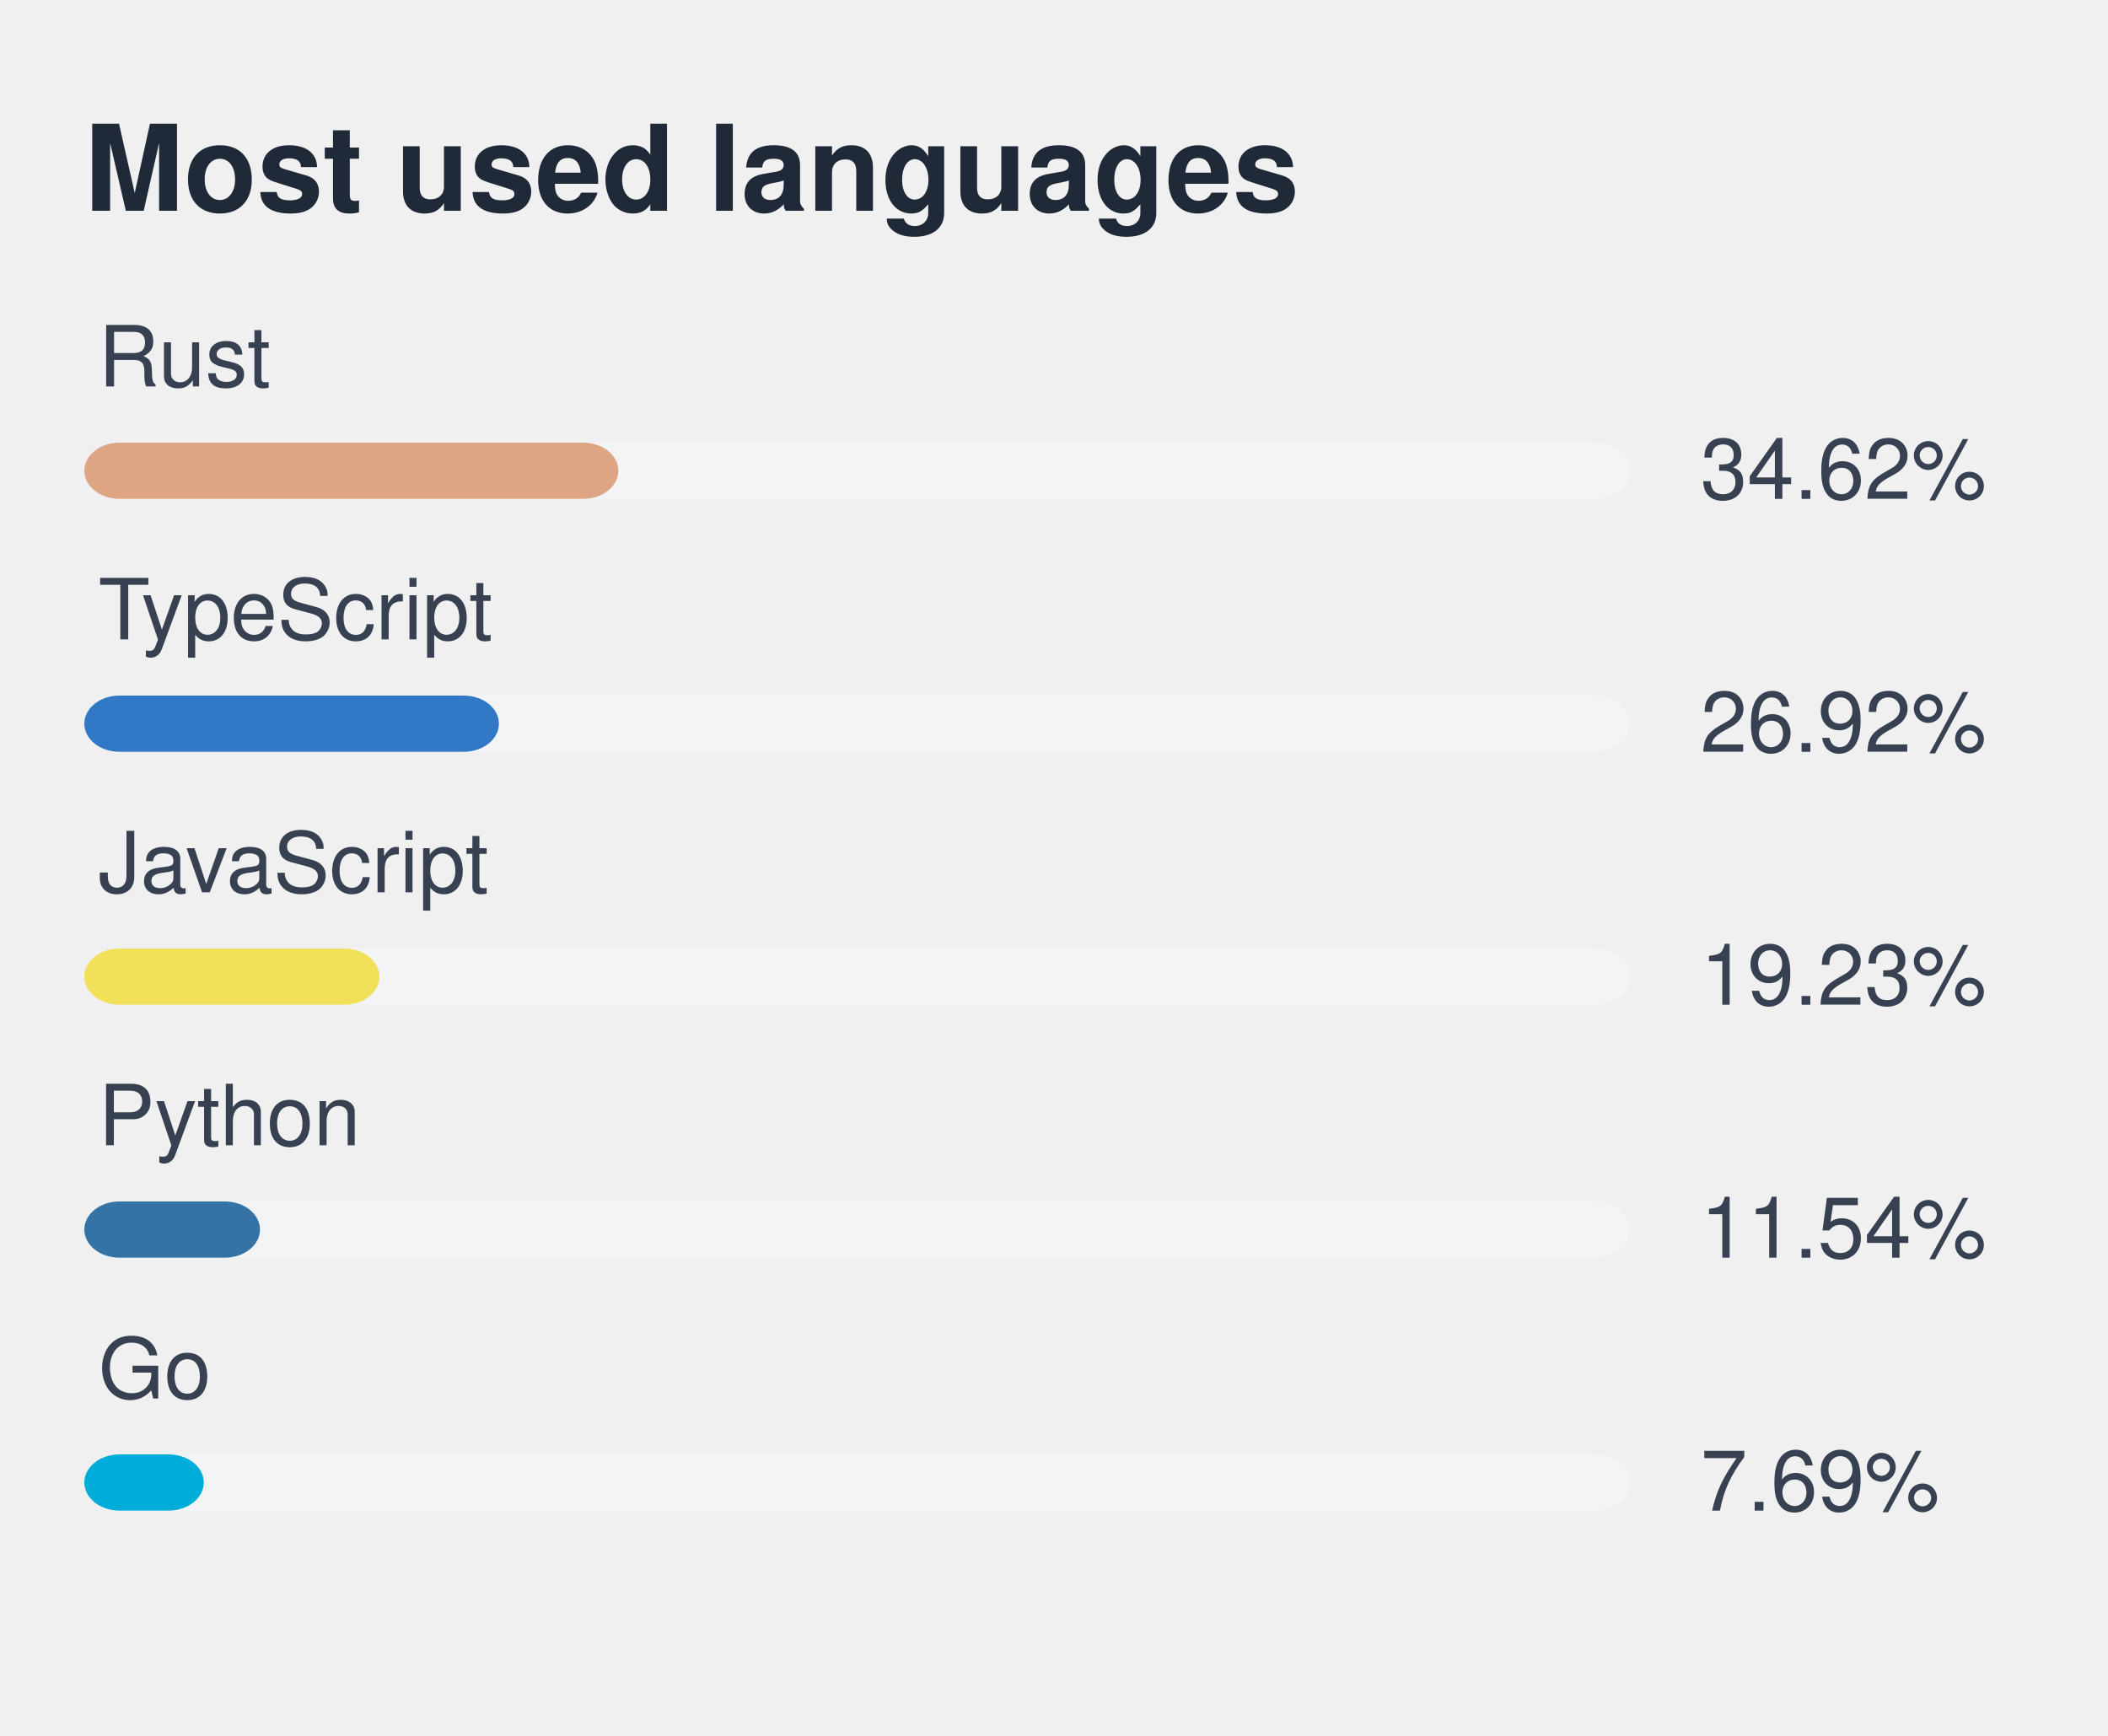
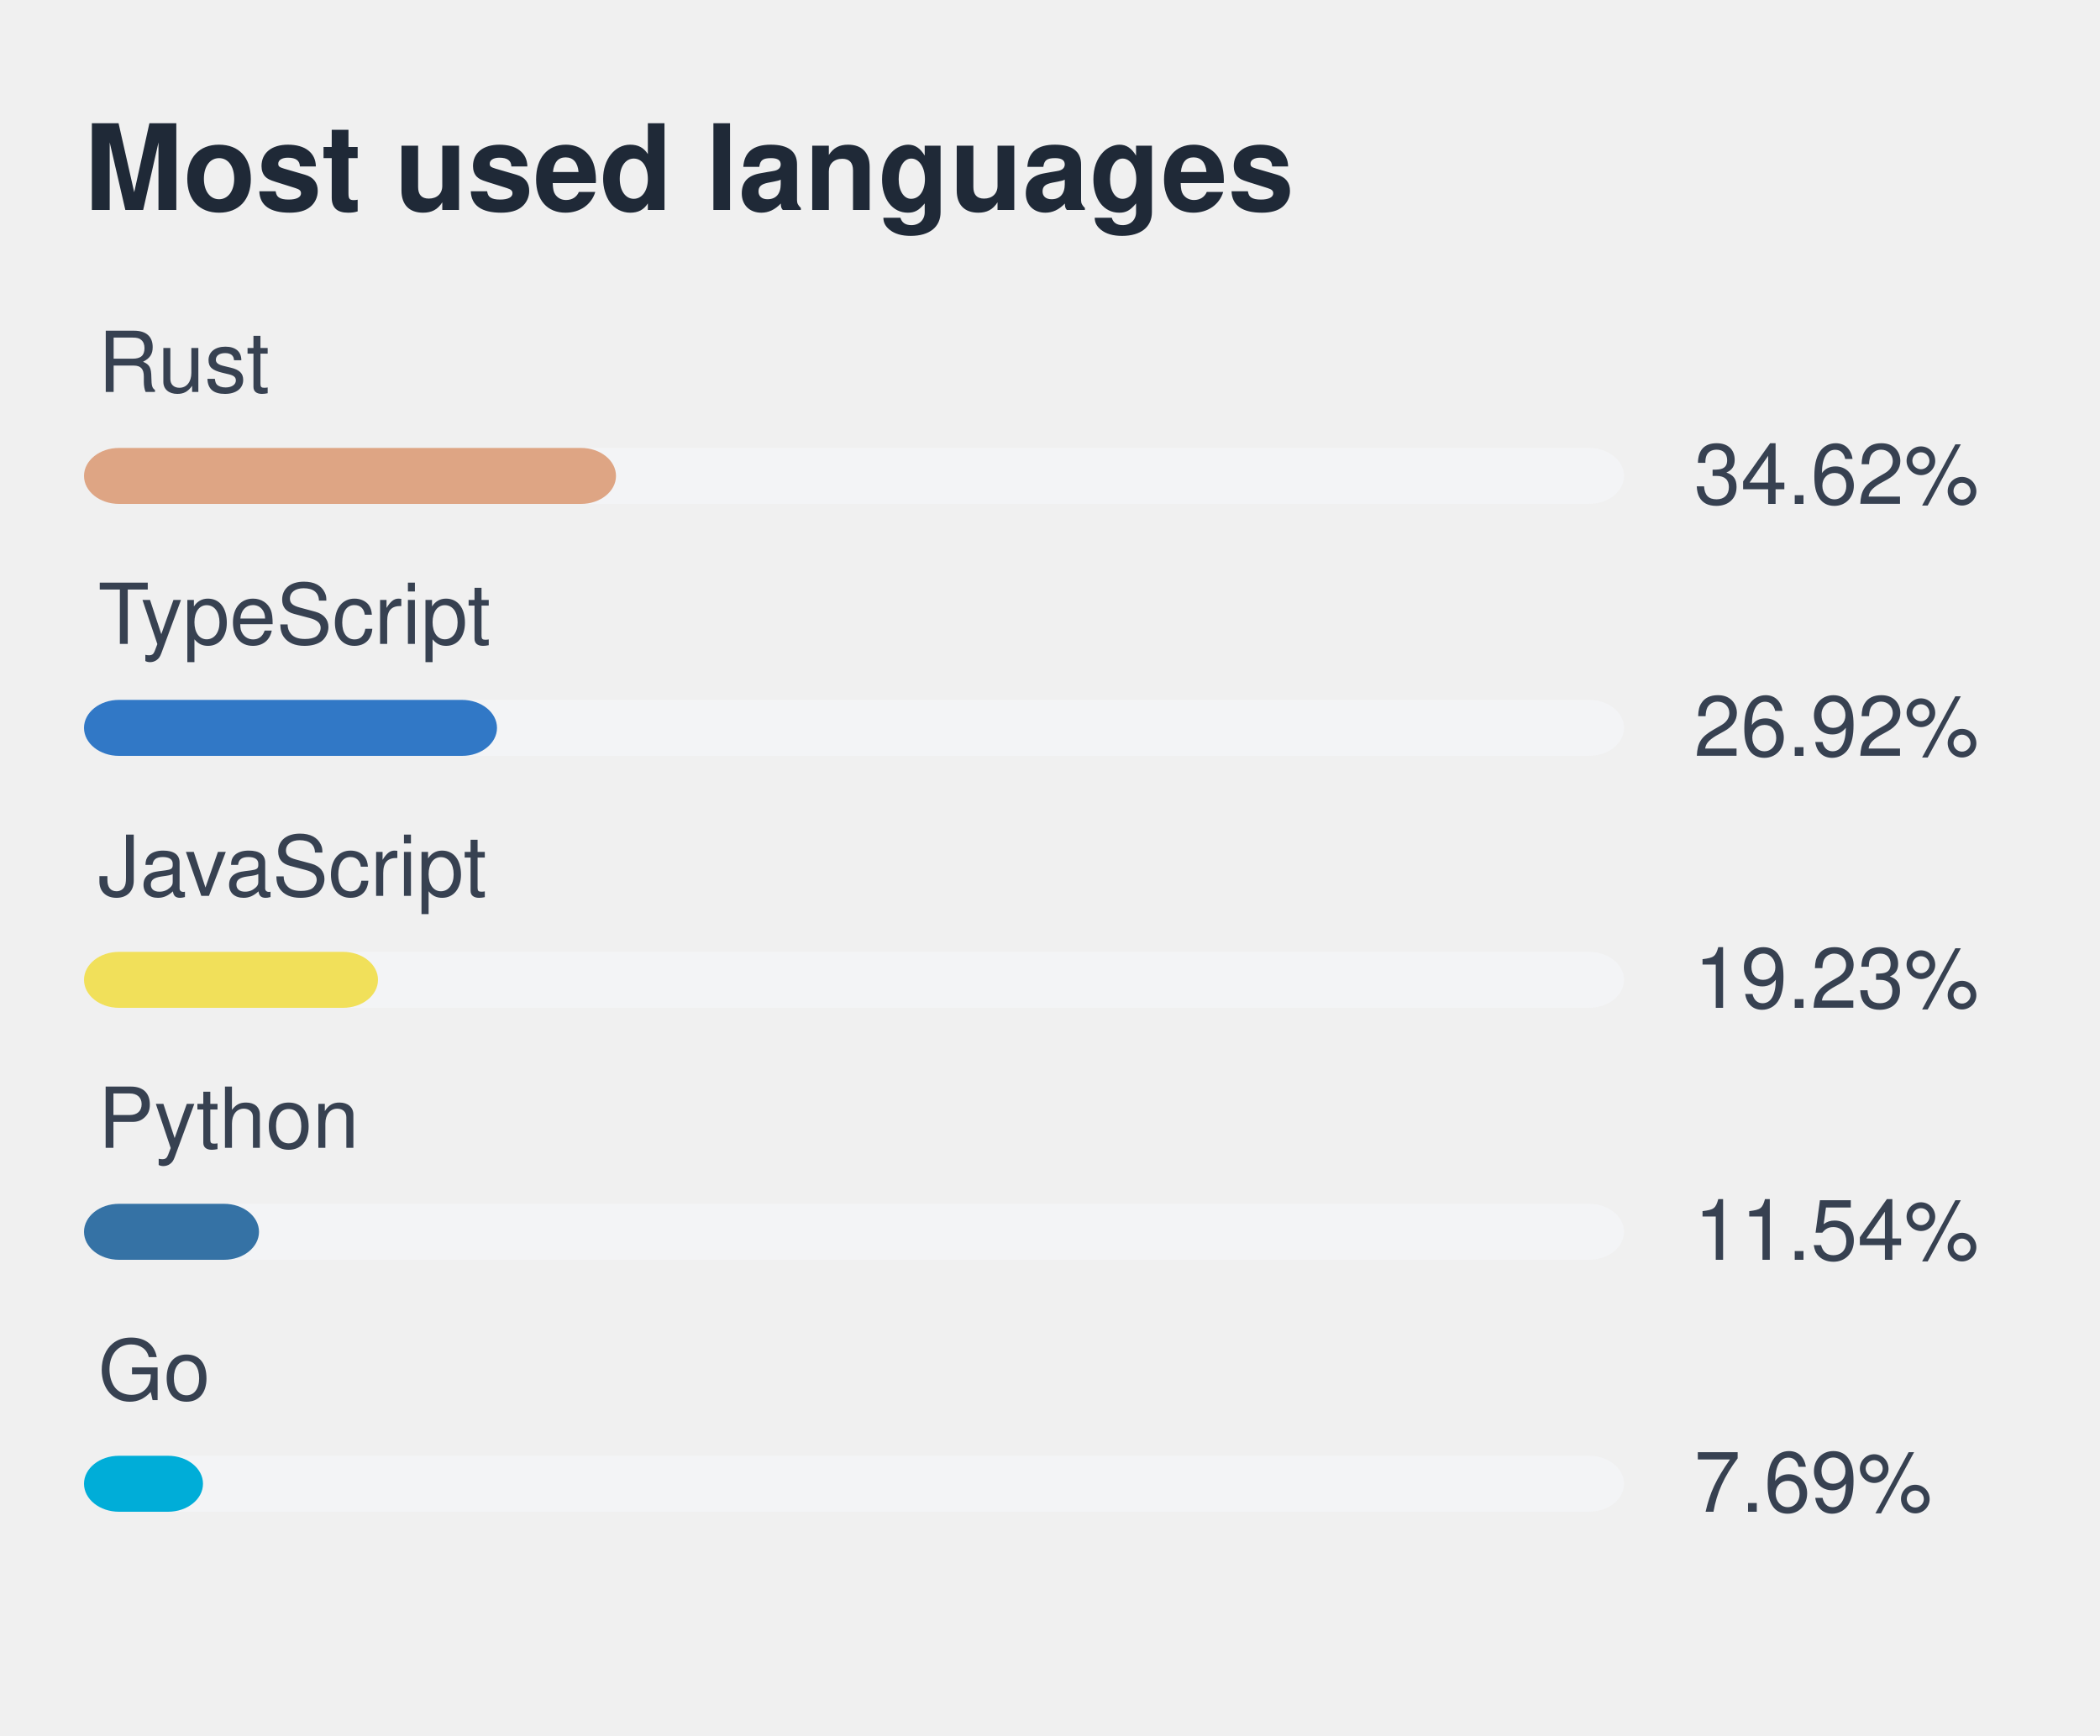
- <svg xmlns="http://www.w3.org/2000/svg" width="300" height="247" viewBox="0 0 300 247" fill="none" role="img" aria-labelledby="title-id" aria-describedby="description-id">
+ <svg xmlns="http://www.w3.org/2000/svg" width="300" height="248" viewBox="0 0 300 248" fill="none" role="img" aria-labelledby="title-id" aria-describedby="description-id">
  <style>
  /* 
    * Card styles for GitHub StatCrab
    * 
    * This file contains the styles for the base card component.
  */
  
  .title {
    font: 800 17px "Helvetica Neue", Helvetica, Arial, sans-serif;
  }
  
  .statsCard &gt; .row &gt; .label, .statsCard &gt; .row &gt; .value {
    font: 600 15px "Helvetica Neue", Helvetica, Arial, sans-serif;
  }
  
  .langsCard &gt; .row &gt; .label, .langsCard &gt; .row &gt; .value {
    font: 400 12px "Helvetica Neue", Helvetica, Arial, sans-serif;
  }
  
  /**
   * Light theme.
   */
  
  .title {
    fill: #1f2937;
  }
  
  .label, .value {
    fill: #374151;
  }
  
  .icon {
    fill: #1f2937;
  }
  
  .background {
    fill: #ffffff;
    stroke: #e5e7eb;
  }
  
  .progressBarBackground {
    fill: #f3f4f6;
  }
  </style>
  <g transform="translate(12, 30)">
    <text x="0" y="0" class="title">Most used languages</text>
  </g>
  <g class="langsCard" x="0" y="0">
    <g class="row">
-       <text x="14" y="55" class="label">Rust</text>
-       <text x="242" y="71" class="value">34.62%</text>
-       <svg width="220" x="12" y="63">
+       <text x="14" y="56" class="label">Rust</text>
+       <text x="242" y="72" class="value">34.62%</text>
+       <svg width="220" x="12" y="64">
        <rect rx="5" ry="5" x="0" y="0" width="220" height="8" class="progressBarBackground" />
        <rect rx="5" ry="5" x="0" y="0" width="76" height="8" fill="#dea584" />
      </svg>
    </g>
    <g class="row">
-       <text x="14" y="91" class="label">TypeScript</text>
-       <text x="242" y="107" class="value">26.92%</text>
-       <svg width="220" x="12" y="99">
+       <text x="14" y="92" class="label">TypeScript</text>
+       <text x="242" y="108" class="value">26.92%</text>
+       <svg width="220" x="12" y="100">
        <rect rx="5" ry="5" x="0" y="0" width="220" height="8" class="progressBarBackground" />
        <rect rx="5" ry="5" x="0" y="0" width="59" height="8" fill="#3178c6" />
      </svg>
    </g>
    <g class="row">
-       <text x="14" y="127" class="label">JavaScript</text>
-       <text x="242" y="143" class="value">19.23%</text>
-       <svg width="220" x="12" y="135">
+       <text x="14" y="128" class="label">JavaScript</text>
+       <text x="242" y="144" class="value">19.23%</text>
+       <svg width="220" x="12" y="136">
        <rect rx="5" ry="5" x="0" y="0" width="220" height="8" class="progressBarBackground" />
        <rect rx="5" ry="5" x="0" y="0" width="42" height="8" fill="#f1e05a" />
      </svg>
    </g>
    <g class="row">
-       <text x="14" y="163" class="label">Python</text>
-       <text x="242" y="179" class="value">11.54%</text>
-       <svg width="220" x="12" y="171">
+       <text x="14" y="164" class="label">Python</text>
+       <text x="242" y="180" class="value">11.54%</text>
+       <svg width="220" x="12" y="172">
        <rect rx="5" ry="5" x="0" y="0" width="220" height="8" class="progressBarBackground" />
        <rect rx="5" ry="5" x="0" y="0" width="25" height="8" fill="#3572A5" />
      </svg>
    </g>
    <g class="row">
-       <text x="14" y="199" class="label">Go</text>
-       <text x="242" y="215" class="value">7.69%</text>
-       <svg width="220" x="12" y="207">
+       <text x="14" y="200" class="label">Go</text>
+       <text x="242" y="216" class="value">7.69%</text>
+       <svg width="220" x="12" y="208">
        <rect rx="5" ry="5" x="0" y="0" width="220" height="8" class="progressBarBackground" />
        <rect rx="5" ry="5" x="0" y="0" width="17" height="8" fill="#00ADD8" />
      </svg>
    </g>
  </g>
</svg>
